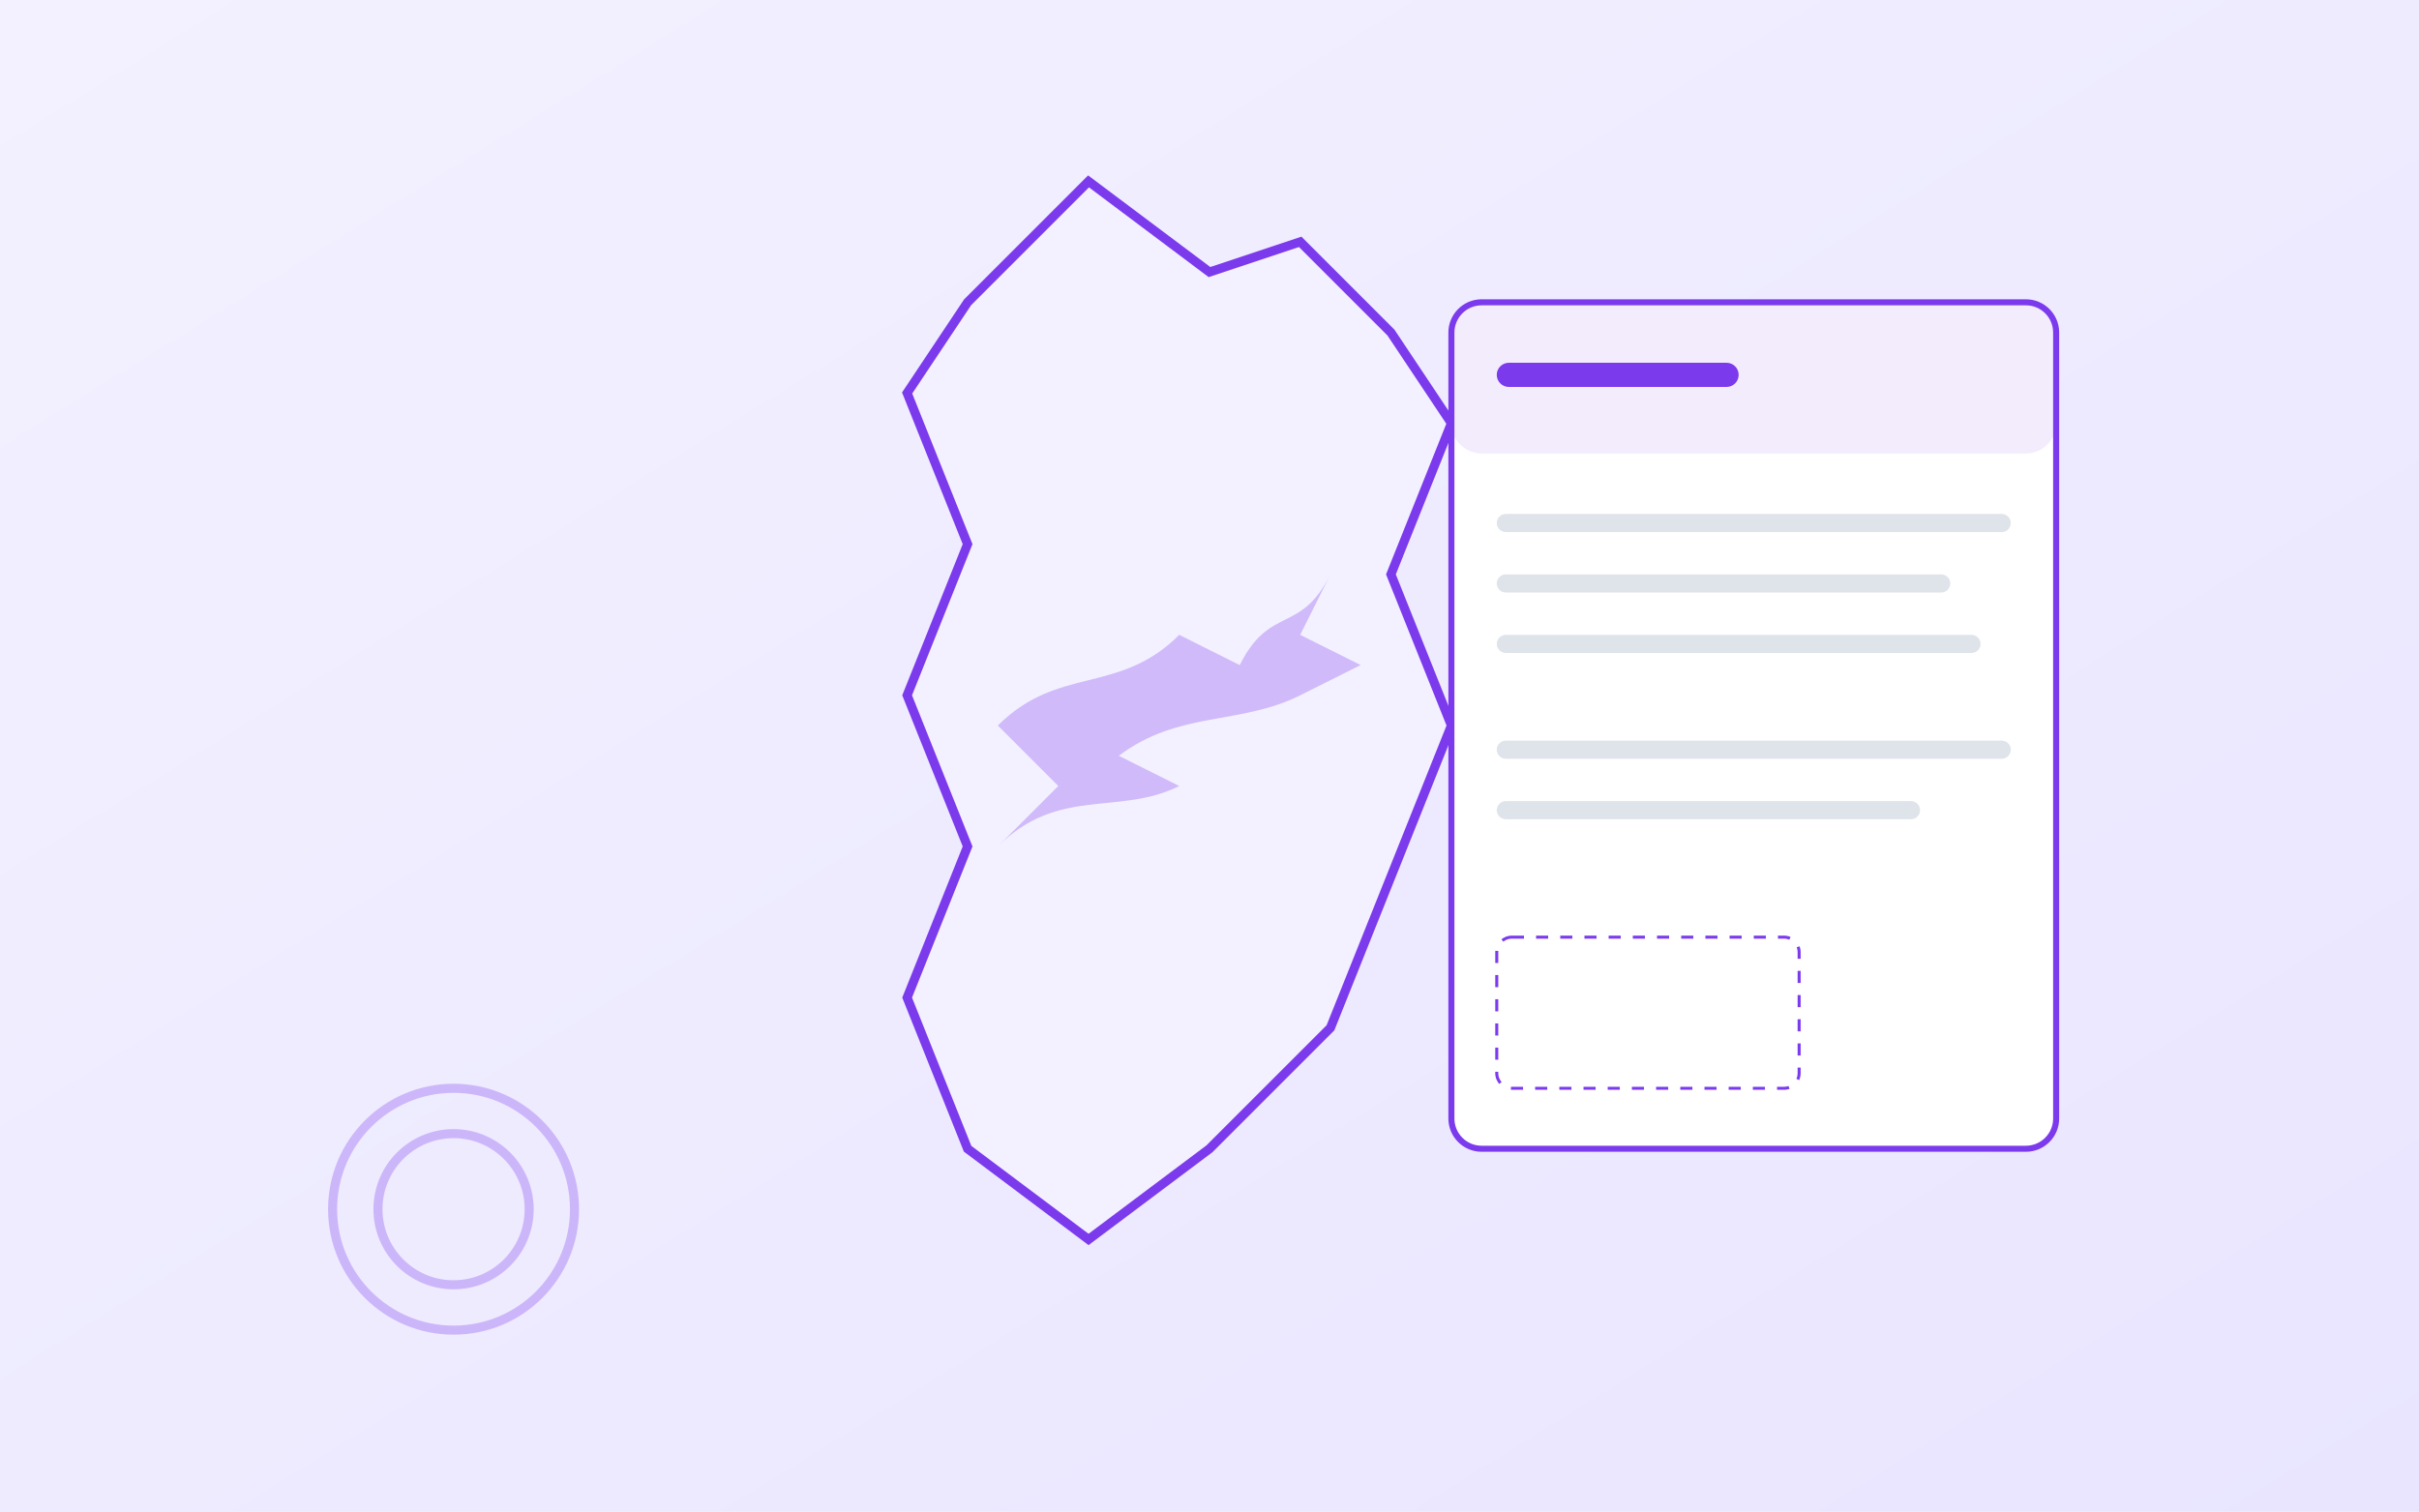
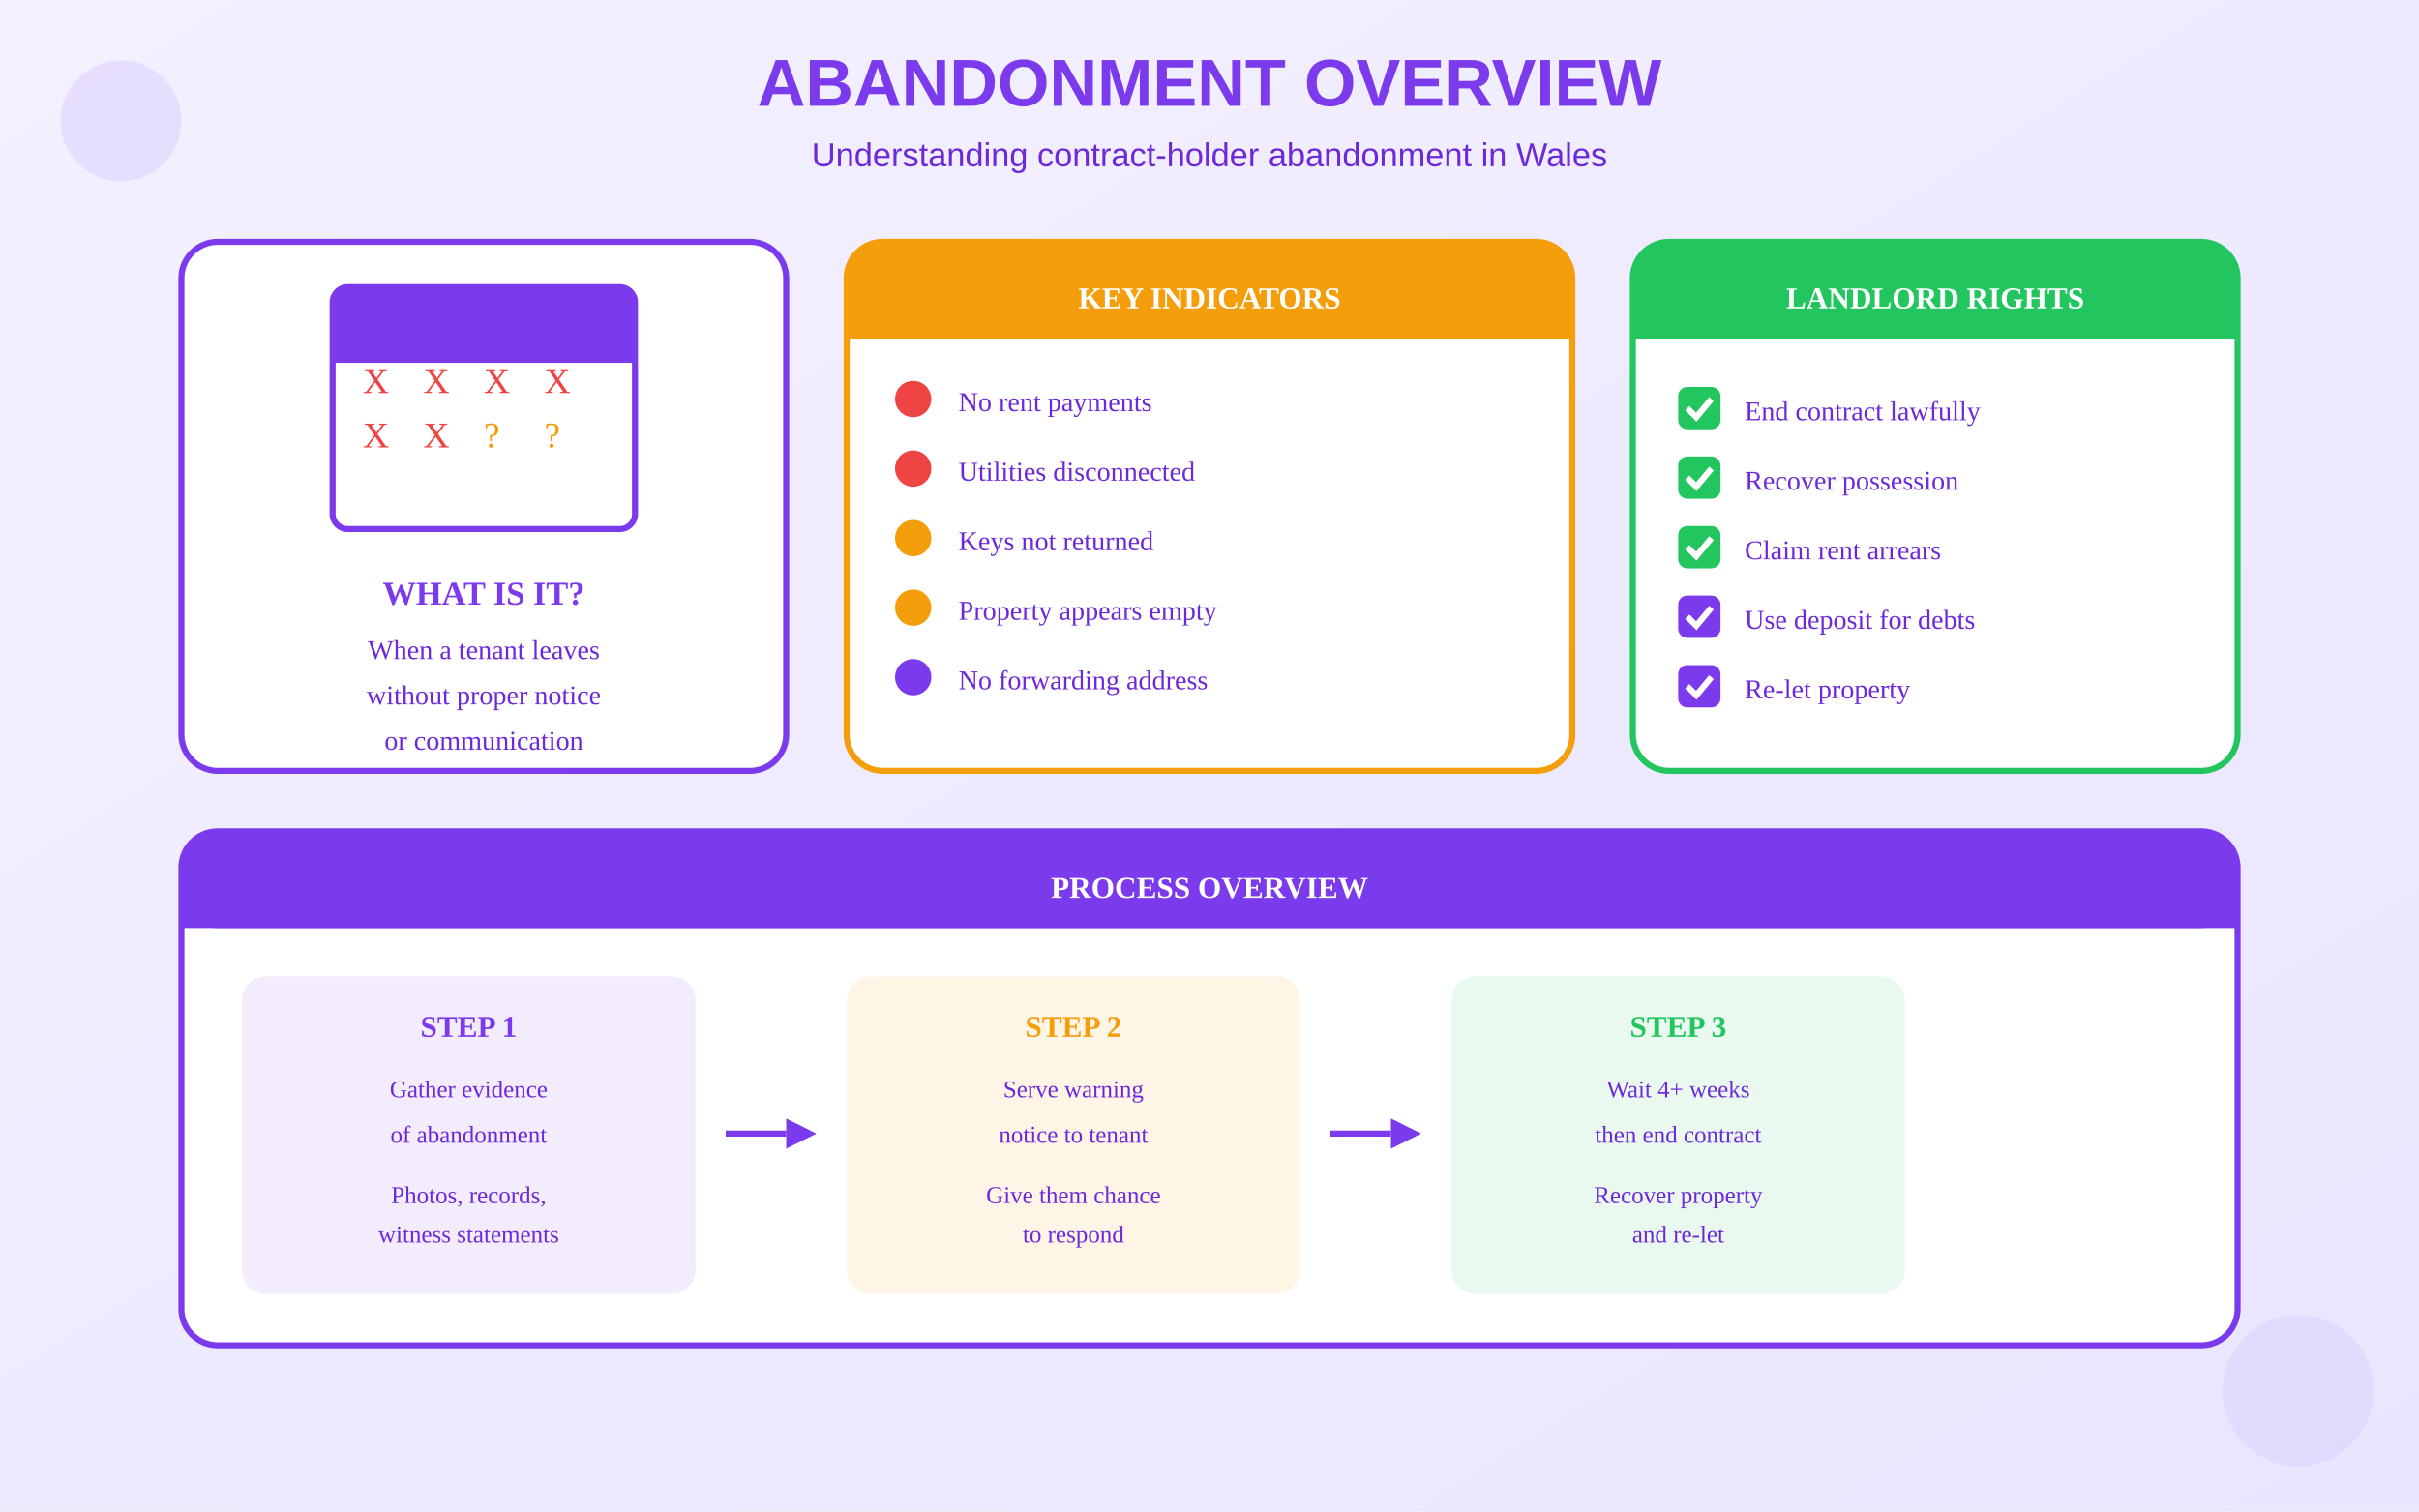
<svg xmlns="http://www.w3.org/2000/svg" viewBox="0 0 800 500">
  <defs>
    <linearGradient id="bgGrad" x1="0%" y1="0%" x2="100%" y2="100%">
      <stop offset="0%" style="stop-color:#F3F1FF" />
      <stop offset="100%" style="stop-color:#E9E5FF" />
    </linearGradient>
  </defs>
  <rect width="800" height="500" fill="url(#bgGrad)" />
-   <g transform="translate(280, 60)">
-     <path d="M80 0 L120 30 L150 20 L180 50 L200 80 L180 130 L200 180 L180 230 L160 280              L120 320 L80 350 L40 320 L20 270 L40 220 L20 170 L40 120 L20 70 L40 40 Z" fill="#F3F1FF" stroke="#7C3AED" stroke-width="3" />
-     <g transform="translate(50, 100)">
-       <path d="M0 80 C20 60 40 70 60 50 L80 60 C90 40 100 50 110 30 L100 50 L120 60 L100 70                C80 80 60 75 40 90 L60 100 C40 110 20 100 0 120 L20 100 C10 90 5 85 0 80 Z" fill="#7C3AED" opacity="0.3" />
+   <text x="400" y="35" text-anchor="middle" fill="#7C3AED" font-size="22" font-weight="bold" font-family="Arial">ABANDONMENT OVERVIEW</text>
+   <text x="400" y="55" text-anchor="middle" fill="#6D28D9" font-size="11" font-family="Arial">Understanding contract-holder abandonment in Wales</text>
+   <g transform="translate(60, 80)">
+     <rect x="0" y="0" width="200" height="175" rx="12" fill="white" stroke="#7C3AED" stroke-width="2" />
+     <g transform="translate(50, 15)">
+       <rect x="0" y="0" width="100" height="80" rx="5" fill="white" stroke="#7C3AED" stroke-width="2" />
+       <rect x="0" y="0" width="100" height="25" rx="5" fill="#7C3AED" />
+       <rect x="0" y="20" width="100" height="5" fill="#7C3AED" />
+       <g transform="translate(10, 35)">
+         <text x="0" y="0" fill="#EF4444" font-size="12">X</text>
+         <text x="20" y="0" fill="#EF4444" font-size="12">X</text>
+         <text x="40" y="0" fill="#EF4444" font-size="12">X</text>
+         <text x="60" y="0" fill="#EF4444" font-size="12">X</text>
+         <text x="0" y="18" fill="#EF4444" font-size="12">X</text>
+         <text x="20" y="18" fill="#EF4444" font-size="12">X</text>
+         <text x="40" y="18" fill="#F59E0B" font-size="12">?</text>
+         <text x="60" y="18" fill="#F59E0B" font-size="12">?</text>
+       </g>
+     </g>
+     <text x="100" y="120" text-anchor="middle" fill="#7C3AED" font-size="11" font-weight="bold">WHAT IS IT?</text>
+     <text x="100" y="138" text-anchor="middle" fill="#6D28D9" font-size="9">When a tenant leaves</text>
+     <text x="100" y="153" text-anchor="middle" fill="#6D28D9" font-size="9">without proper notice</text>
+     <text x="100" y="168" text-anchor="middle" fill="#6D28D9" font-size="9">or communication</text>
+   </g>
+   <g transform="translate(280, 80)">
+     <rect x="0" y="0" width="240" height="175" rx="12" fill="white" stroke="#F59E0B" stroke-width="2" />
+     <rect x="0" y="0" width="240" height="32" rx="12" fill="#F59E0B" />
+     <rect x="0" y="20" width="240" height="12" fill="#F59E0B" />
+     <text x="120" y="22" text-anchor="middle" fill="white" font-size="10" font-weight="bold">KEY INDICATORS</text>
+     <g transform="translate(15, 45)">
+       <circle cx="7" cy="7" r="6" fill="#EF4444" />
+       <text x="22" y="11" fill="#6D28D9" font-size="9">No rent payments</text>
+     </g>
+     <g transform="translate(15, 68)">
+       <circle cx="7" cy="7" r="6" fill="#EF4444" />
+       <text x="22" y="11" fill="#6D28D9" font-size="9">Utilities disconnected</text>
+     </g>
+     <g transform="translate(15, 91)">
+       <circle cx="7" cy="7" r="6" fill="#F59E0B" />
+       <text x="22" y="11" fill="#6D28D9" font-size="9">Keys not returned</text>
+     </g>
+     <g transform="translate(15, 114)">
+       <circle cx="7" cy="7" r="6" fill="#F59E0B" />
+       <text x="22" y="11" fill="#6D28D9" font-size="9">Property appears empty</text>
+     </g>
+     <g transform="translate(15, 137)">
+       <circle cx="7" cy="7" r="6" fill="#7C3AED" />
+       <text x="22" y="11" fill="#6D28D9" font-size="9">No forwarding address</text>
    </g>
  </g>
-   <g transform="translate(480, 100)">
-     <rect x="0" y="0" width="200" height="280" rx="10" fill="white" stroke="#7C3AED" stroke-width="2" />
-     <rect x="0" y="0" width="200" height="50" rx="10" fill="#7C3AED" opacity="0.1" />
-     <rect x="15" y="20" width="80" height="8" rx="4" fill="#7C3AED" />
-     <rect x="15" y="70" width="170" height="6" rx="3" fill="#94A3B8" opacity="0.3" />
-     <rect x="15" y="90" width="150" height="6" rx="3" fill="#94A3B8" opacity="0.3" />
-     <rect x="15" y="110" width="160" height="6" rx="3" fill="#94A3B8" opacity="0.3" />
-     <rect x="15" y="145" width="170" height="6" rx="3" fill="#94A3B8" opacity="0.3" />
-     <rect x="15" y="165" width="140" height="6" rx="3" fill="#94A3B8" opacity="0.3" />
-     <rect x="15" y="210" width="100" height="50" rx="5" stroke="#7C3AED" stroke-width="1" stroke-dasharray="4" fill="none" />
+   <g transform="translate(540, 80)">
+     <rect x="0" y="0" width="200" height="175" rx="12" fill="white" stroke="#22C55E" stroke-width="2" />
+     <rect x="0" y="0" width="200" height="32" rx="12" fill="#22C55E" />
+     <rect x="0" y="20" width="200" height="12" fill="#22C55E" />
+     <text x="100" y="22" text-anchor="middle" fill="white" font-size="10" font-weight="bold">LANDLORD RIGHTS</text>
+     <g transform="translate(15, 48)">
+       <rect x="0" y="0" width="14" height="14" rx="3" fill="#22C55E" />
+       <path d="M3 7 L6 10 L11 4" stroke="white" stroke-width="2" fill="none" />
+       <text x="22" y="11" fill="#6D28D9" font-size="9">End contract lawfully</text>
+     </g>
+     <g transform="translate(15, 71)">
+       <rect x="0" y="0" width="14" height="14" rx="3" fill="#22C55E" />
+       <path d="M3 7 L6 10 L11 4" stroke="white" stroke-width="2" fill="none" />
+       <text x="22" y="11" fill="#6D28D9" font-size="9">Recover possession</text>
+     </g>
+     <g transform="translate(15, 94)">
+       <rect x="0" y="0" width="14" height="14" rx="3" fill="#22C55E" />
+       <path d="M3 7 L6 10 L11 4" stroke="white" stroke-width="2" fill="none" />
+       <text x="22" y="11" fill="#6D28D9" font-size="9">Claim rent arrears</text>
+     </g>
+     <g transform="translate(15, 117)">
+       <rect x="0" y="0" width="14" height="14" rx="3" fill="#7C3AED" />
+       <path d="M3 7 L6 10 L11 4" stroke="white" stroke-width="2" fill="none" />
+       <text x="22" y="11" fill="#6D28D9" font-size="9">Use deposit for debts</text>
+     </g>
+     <g transform="translate(15, 140)">
+       <rect x="0" y="0" width="14" height="14" rx="3" fill="#7C3AED" />
+       <path d="M3 7 L6 10 L11 4" stroke="white" stroke-width="2" fill="none" />
+       <text x="22" y="11" fill="#6D28D9" font-size="9">Re-let property</text>
+     </g>
  </g>
-   <circle cx="150" cy="400" r="40" fill="none" stroke="#7C3AED" stroke-width="3" opacity="0.3" />
-   <circle cx="150" cy="400" r="25" fill="none" stroke="#7C3AED" stroke-width="3" opacity="0.3" />
+   <g transform="translate(60, 275)">
+     <rect x="0" y="0" width="680" height="170" rx="12" fill="white" stroke="#7C3AED" stroke-width="2" />
+     <rect x="0" y="0" width="680" height="32" rx="12" fill="#7C3AED" />
+     <rect x="0" y="20" width="680" height="12" fill="#7C3AED" />
+     <text x="340" y="22" text-anchor="middle" fill="white" font-size="10" font-weight="bold">PROCESS OVERVIEW</text>
+     <g transform="translate(20, 48)">
+       <rect x="0" y="0" width="150" height="105" rx="8" fill="#7C3AED" opacity="0.1" />
+       <text x="75" y="20" text-anchor="middle" fill="#7C3AED" font-size="10" font-weight="bold">STEP 1</text>
+       <text x="75" y="40" text-anchor="middle" fill="#6D28D9" font-size="8">Gather evidence</text>
+       <text x="75" y="55" text-anchor="middle" fill="#6D28D9" font-size="8">of abandonment</text>
+       <text x="75" y="75" text-anchor="middle" fill="#6D28D9" font-size="8">Photos, records,</text>
+       <text x="75" y="88" text-anchor="middle" fill="#6D28D9" font-size="8">witness statements</text>
+     </g>
+     <path d="M180 100 L200 100" stroke="#7C3AED" stroke-width="2" fill="none" />
+     <polygon points="200,95 210,100 200,105" fill="#7C3AED" />
+     <g transform="translate(185, 48)">
+       <rect x="35" y="0" width="150" height="105" rx="8" fill="#F59E0B" opacity="0.1" />
+       <text x="110" y="20" text-anchor="middle" fill="#F59E0B" font-size="10" font-weight="bold">STEP 2</text>
+       <text x="110" y="40" text-anchor="middle" fill="#6D28D9" font-size="8">Serve warning</text>
+       <text x="110" y="55" text-anchor="middle" fill="#6D28D9" font-size="8">notice to tenant</text>
+       <text x="110" y="75" text-anchor="middle" fill="#6D28D9" font-size="8">Give them chance</text>
+       <text x="110" y="88" text-anchor="middle" fill="#6D28D9" font-size="8">to respond</text>
+     </g>
+     <path d="M380 100 L400 100" stroke="#7C3AED" stroke-width="2" fill="none" />
+     <polygon points="400,95 410,100 400,105" fill="#7C3AED" />
+     <g transform="translate(385, 48)">
+       <rect x="35" y="0" width="150" height="105" rx="8" fill="#22C55E" opacity="0.1" />
+       <text x="110" y="20" text-anchor="middle" fill="#22C55E" font-size="10" font-weight="bold">STEP 3</text>
+       <text x="110" y="40" text-anchor="middle" fill="#6D28D9" font-size="8">Wait 4+ weeks</text>
+       <text x="110" y="55" text-anchor="middle" fill="#6D28D9" font-size="8">then end contract</text>
+       <text x="110" y="75" text-anchor="middle" fill="#6D28D9" font-size="8">Recover property</text>
+       <text x="110" y="88" text-anchor="middle" fill="#6D28D9" font-size="8">and re-let</text>
+     </g>
+   </g>
+   <circle cx="40" cy="40" r="20" fill="#7C3AED" opacity="0.1" />
+   <circle cx="760" cy="460" r="25" fill="#A78BFA" opacity="0.12" />
</svg>
